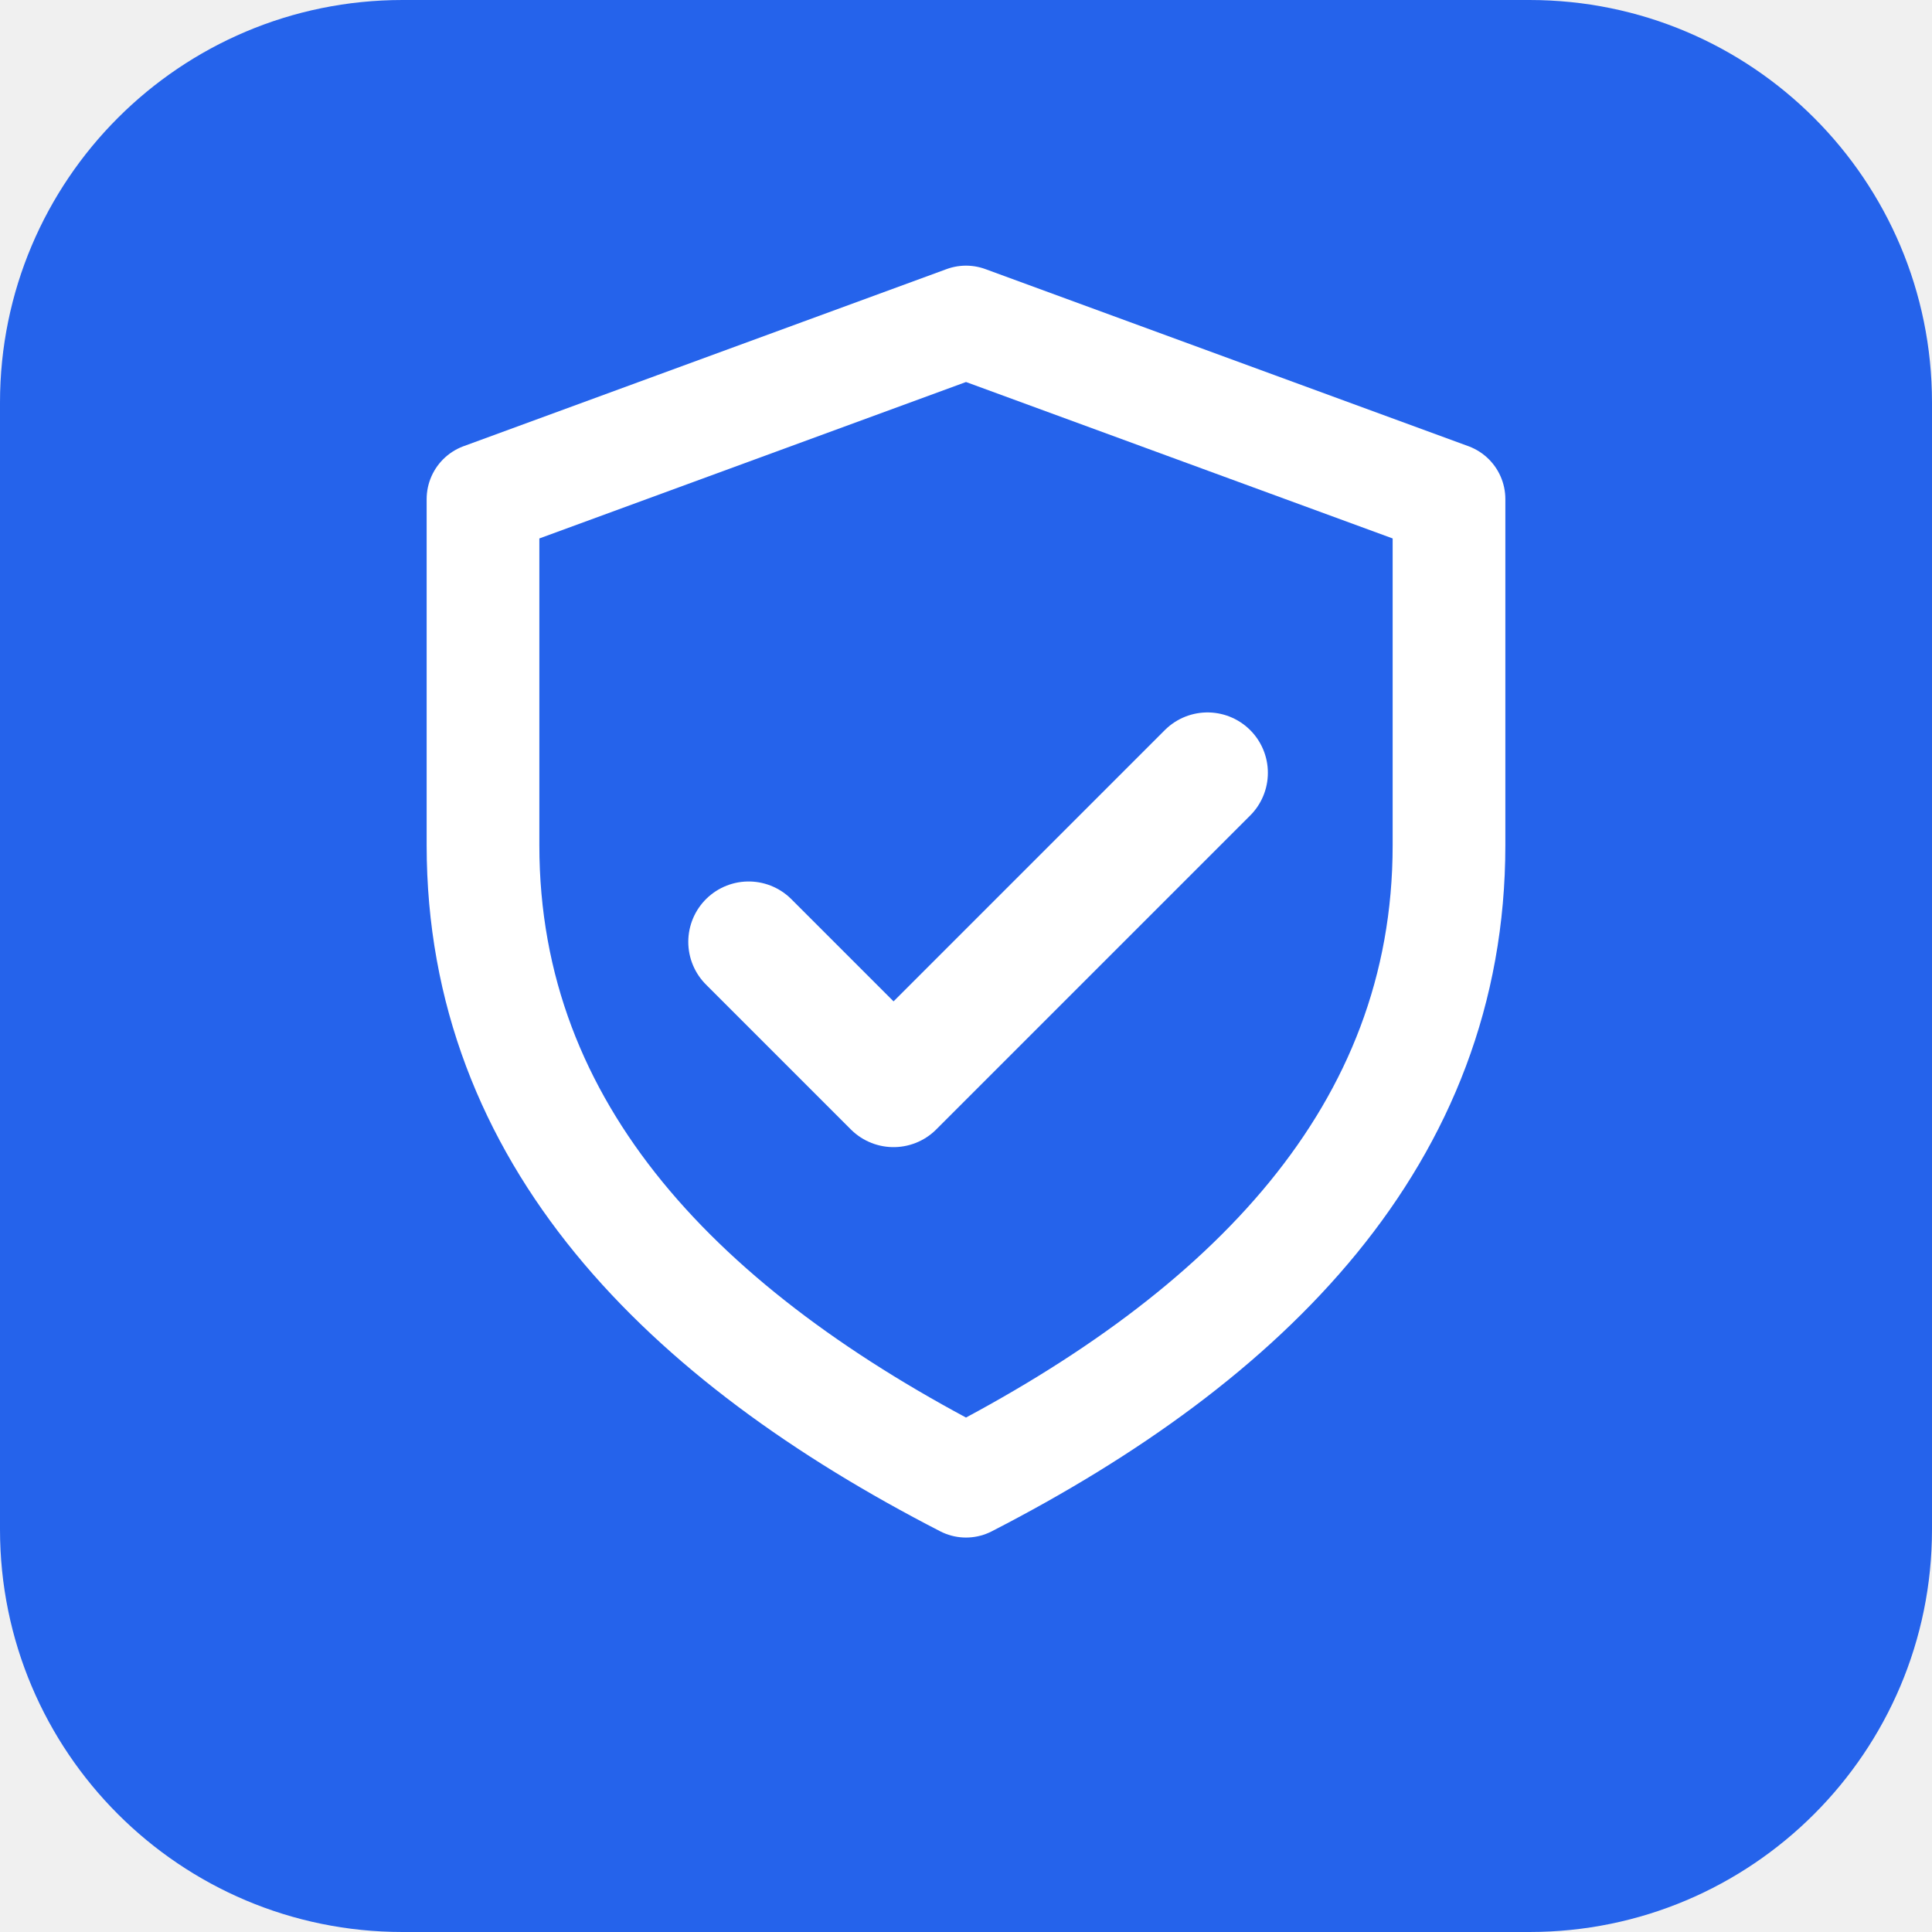
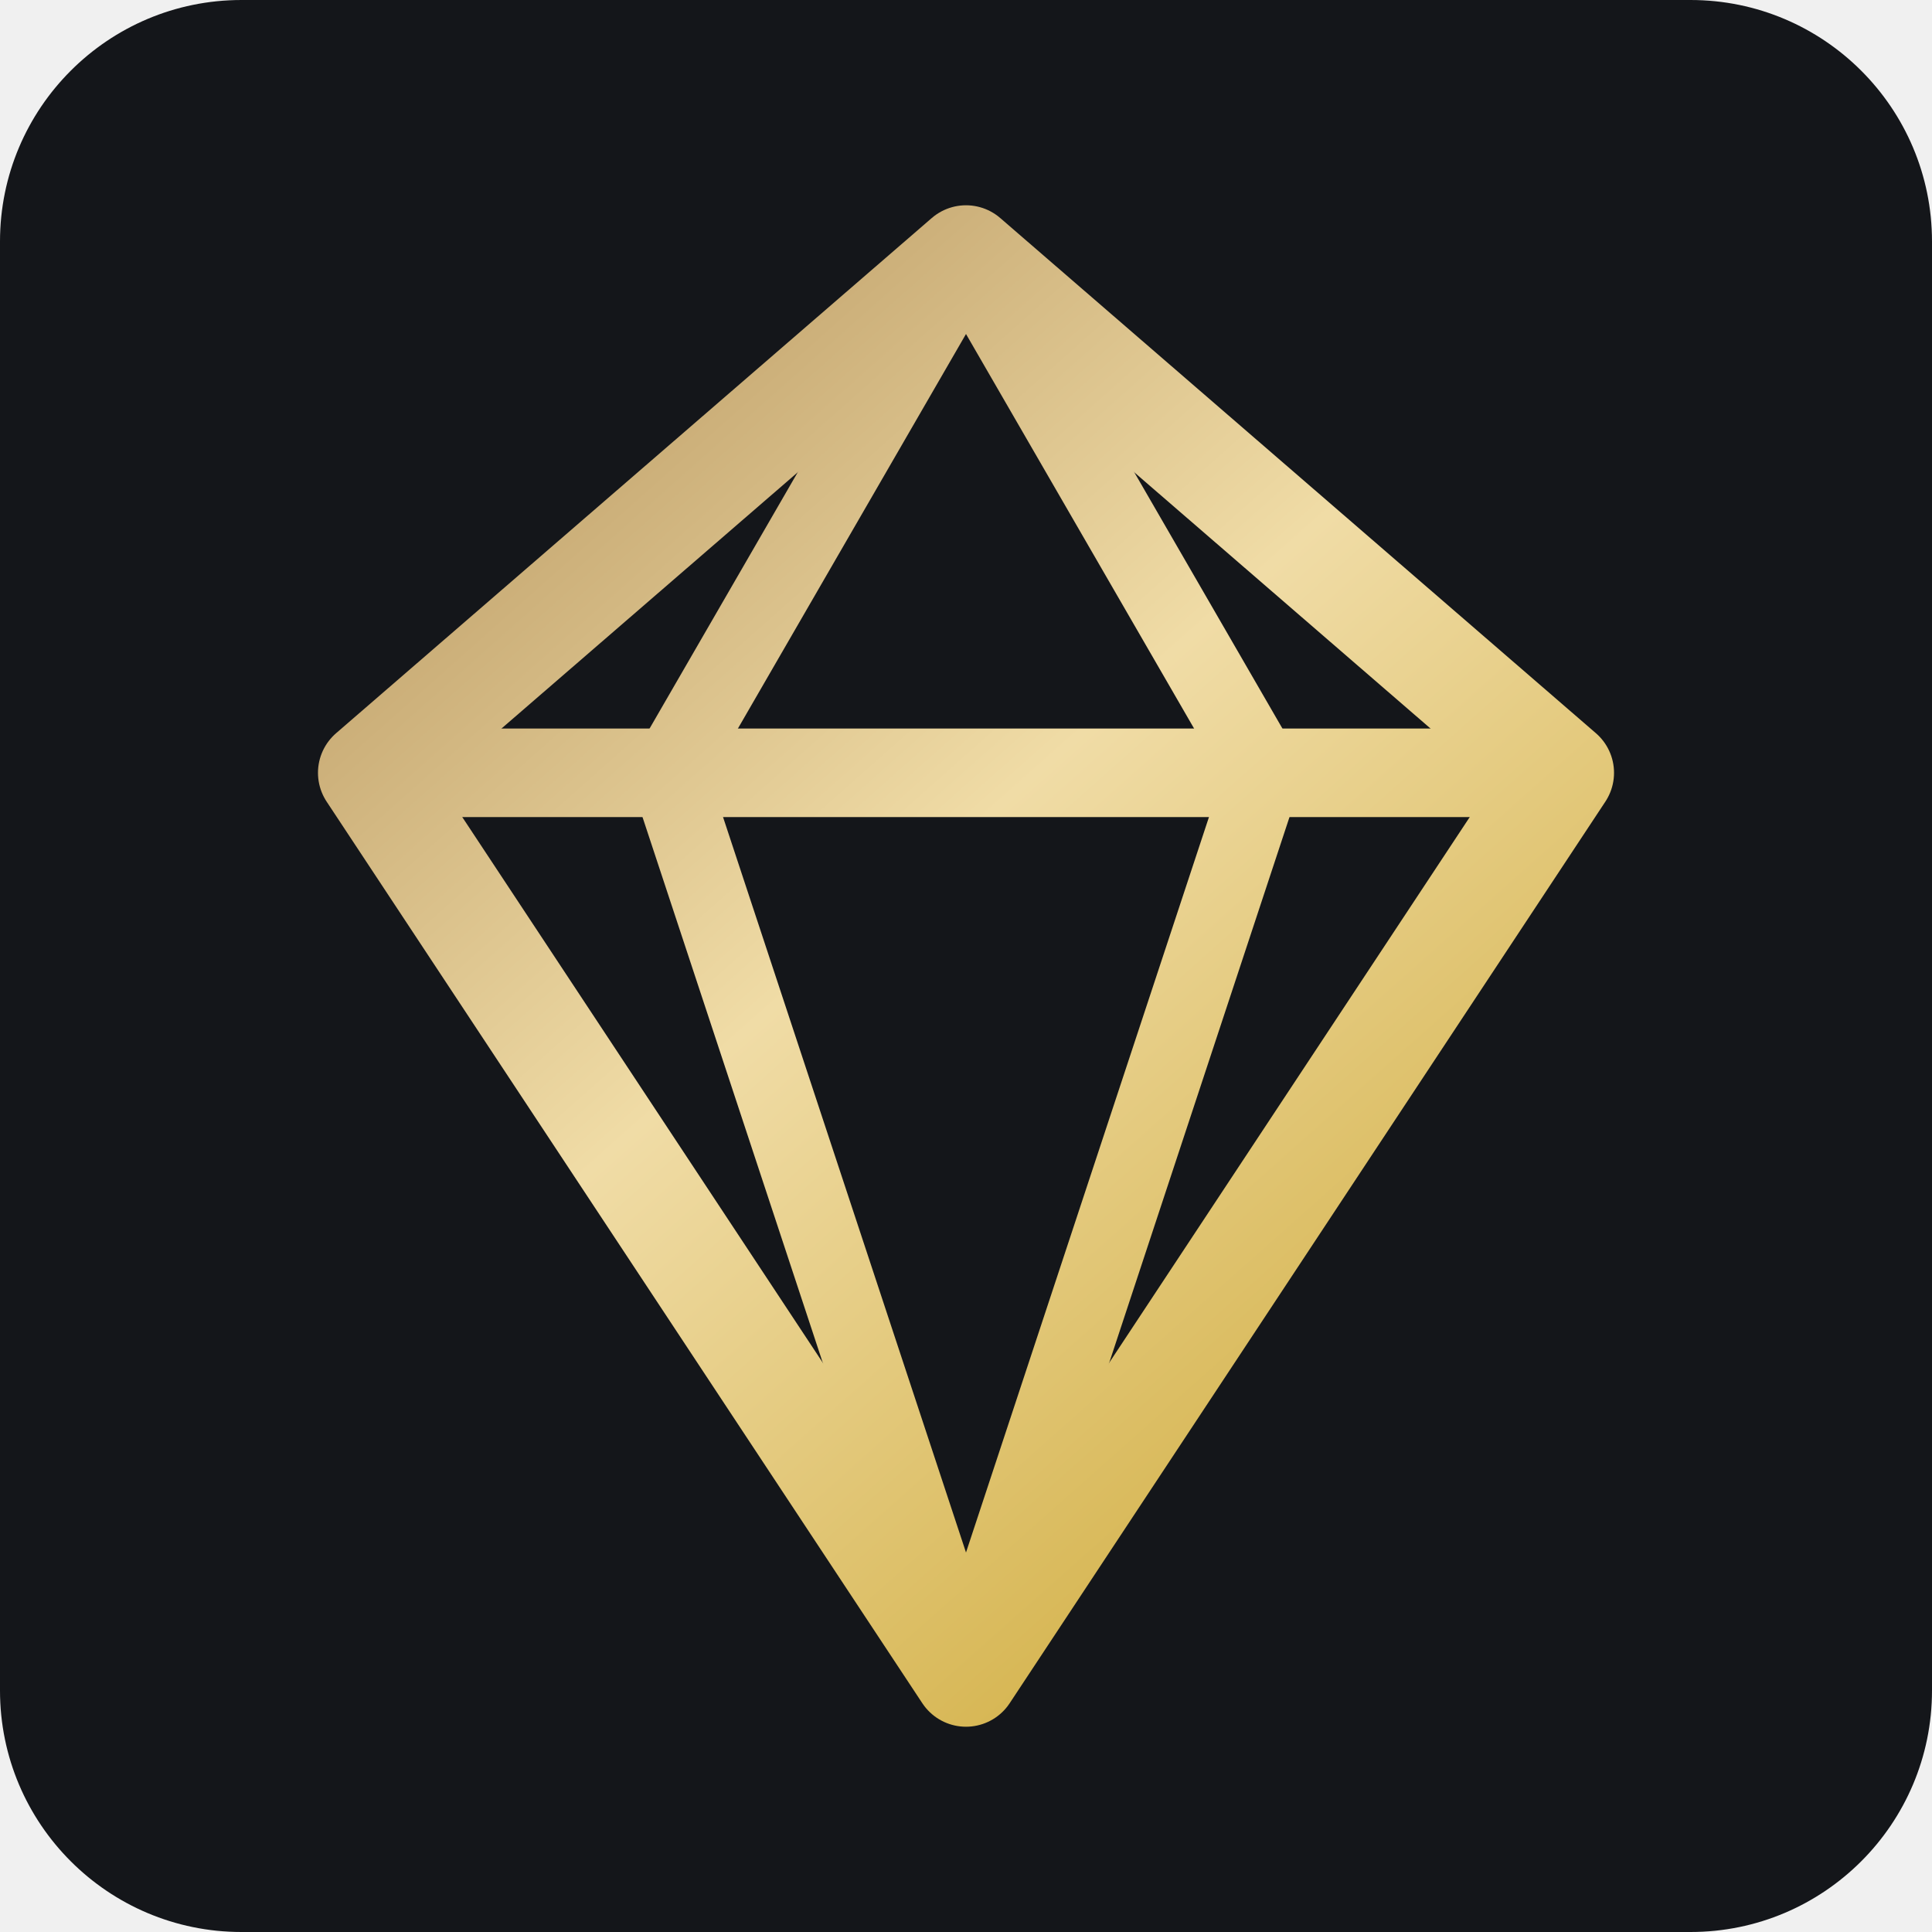
<svg xmlns="http://www.w3.org/2000/svg" viewBox="0 0 24 24" fill="none">
-   <rect width="24" height="24" rx="5" fill="#2563eb" />
-   <path d="M12 4 6 6.2v4.3c0 3.6 2.5 6.1 6 7.9 3.5-1.8 6-4.3 6-7.9V6.2L12 4Z" stroke="#fff" stroke-width="1.4" stroke-linejoin="round" />
-   <path d="m9.3 11.7 1.8 1.8L15 9.6" stroke="#fff" stroke-width="1.5" stroke-linecap="round" stroke-linejoin="round" />
+   <defs>
+     <linearGradient id="g" x1="4" y1="3" x2="20" y2="21" gradientUnits="userSpaceOnUse">
+       <stop offset="0" stop-color="#B08D57" />
+       <stop offset=".45" stop-color="#F0DCA6" />
+       <stop offset="1" stop-color="#C9A227" />
+     </linearGradient>
+   </defs>
+   <rect width="24" height="24" rx="3" fill="#14161A" />
+   <path d="M4.6 9.6 12 3.2l7.4 6.4L12 20.8 4.6 9.6Z" stroke="url(#g)" stroke-width="1.3" stroke-linejoin="round" />
+   <path d="M4.6 9.6h14.8" stroke="url(#g)" stroke-width="1.1" />
+   <path d="M8.3 9.6 12 3.2l3.7 6.4" stroke="url(#g)" stroke-width=".95" stroke-linejoin="round" />
+   <path d="M8.3 9.6 12 20.8l3.7-11.2" stroke="url(#g)" stroke-width=".95" stroke-linejoin="round" />
</svg>
